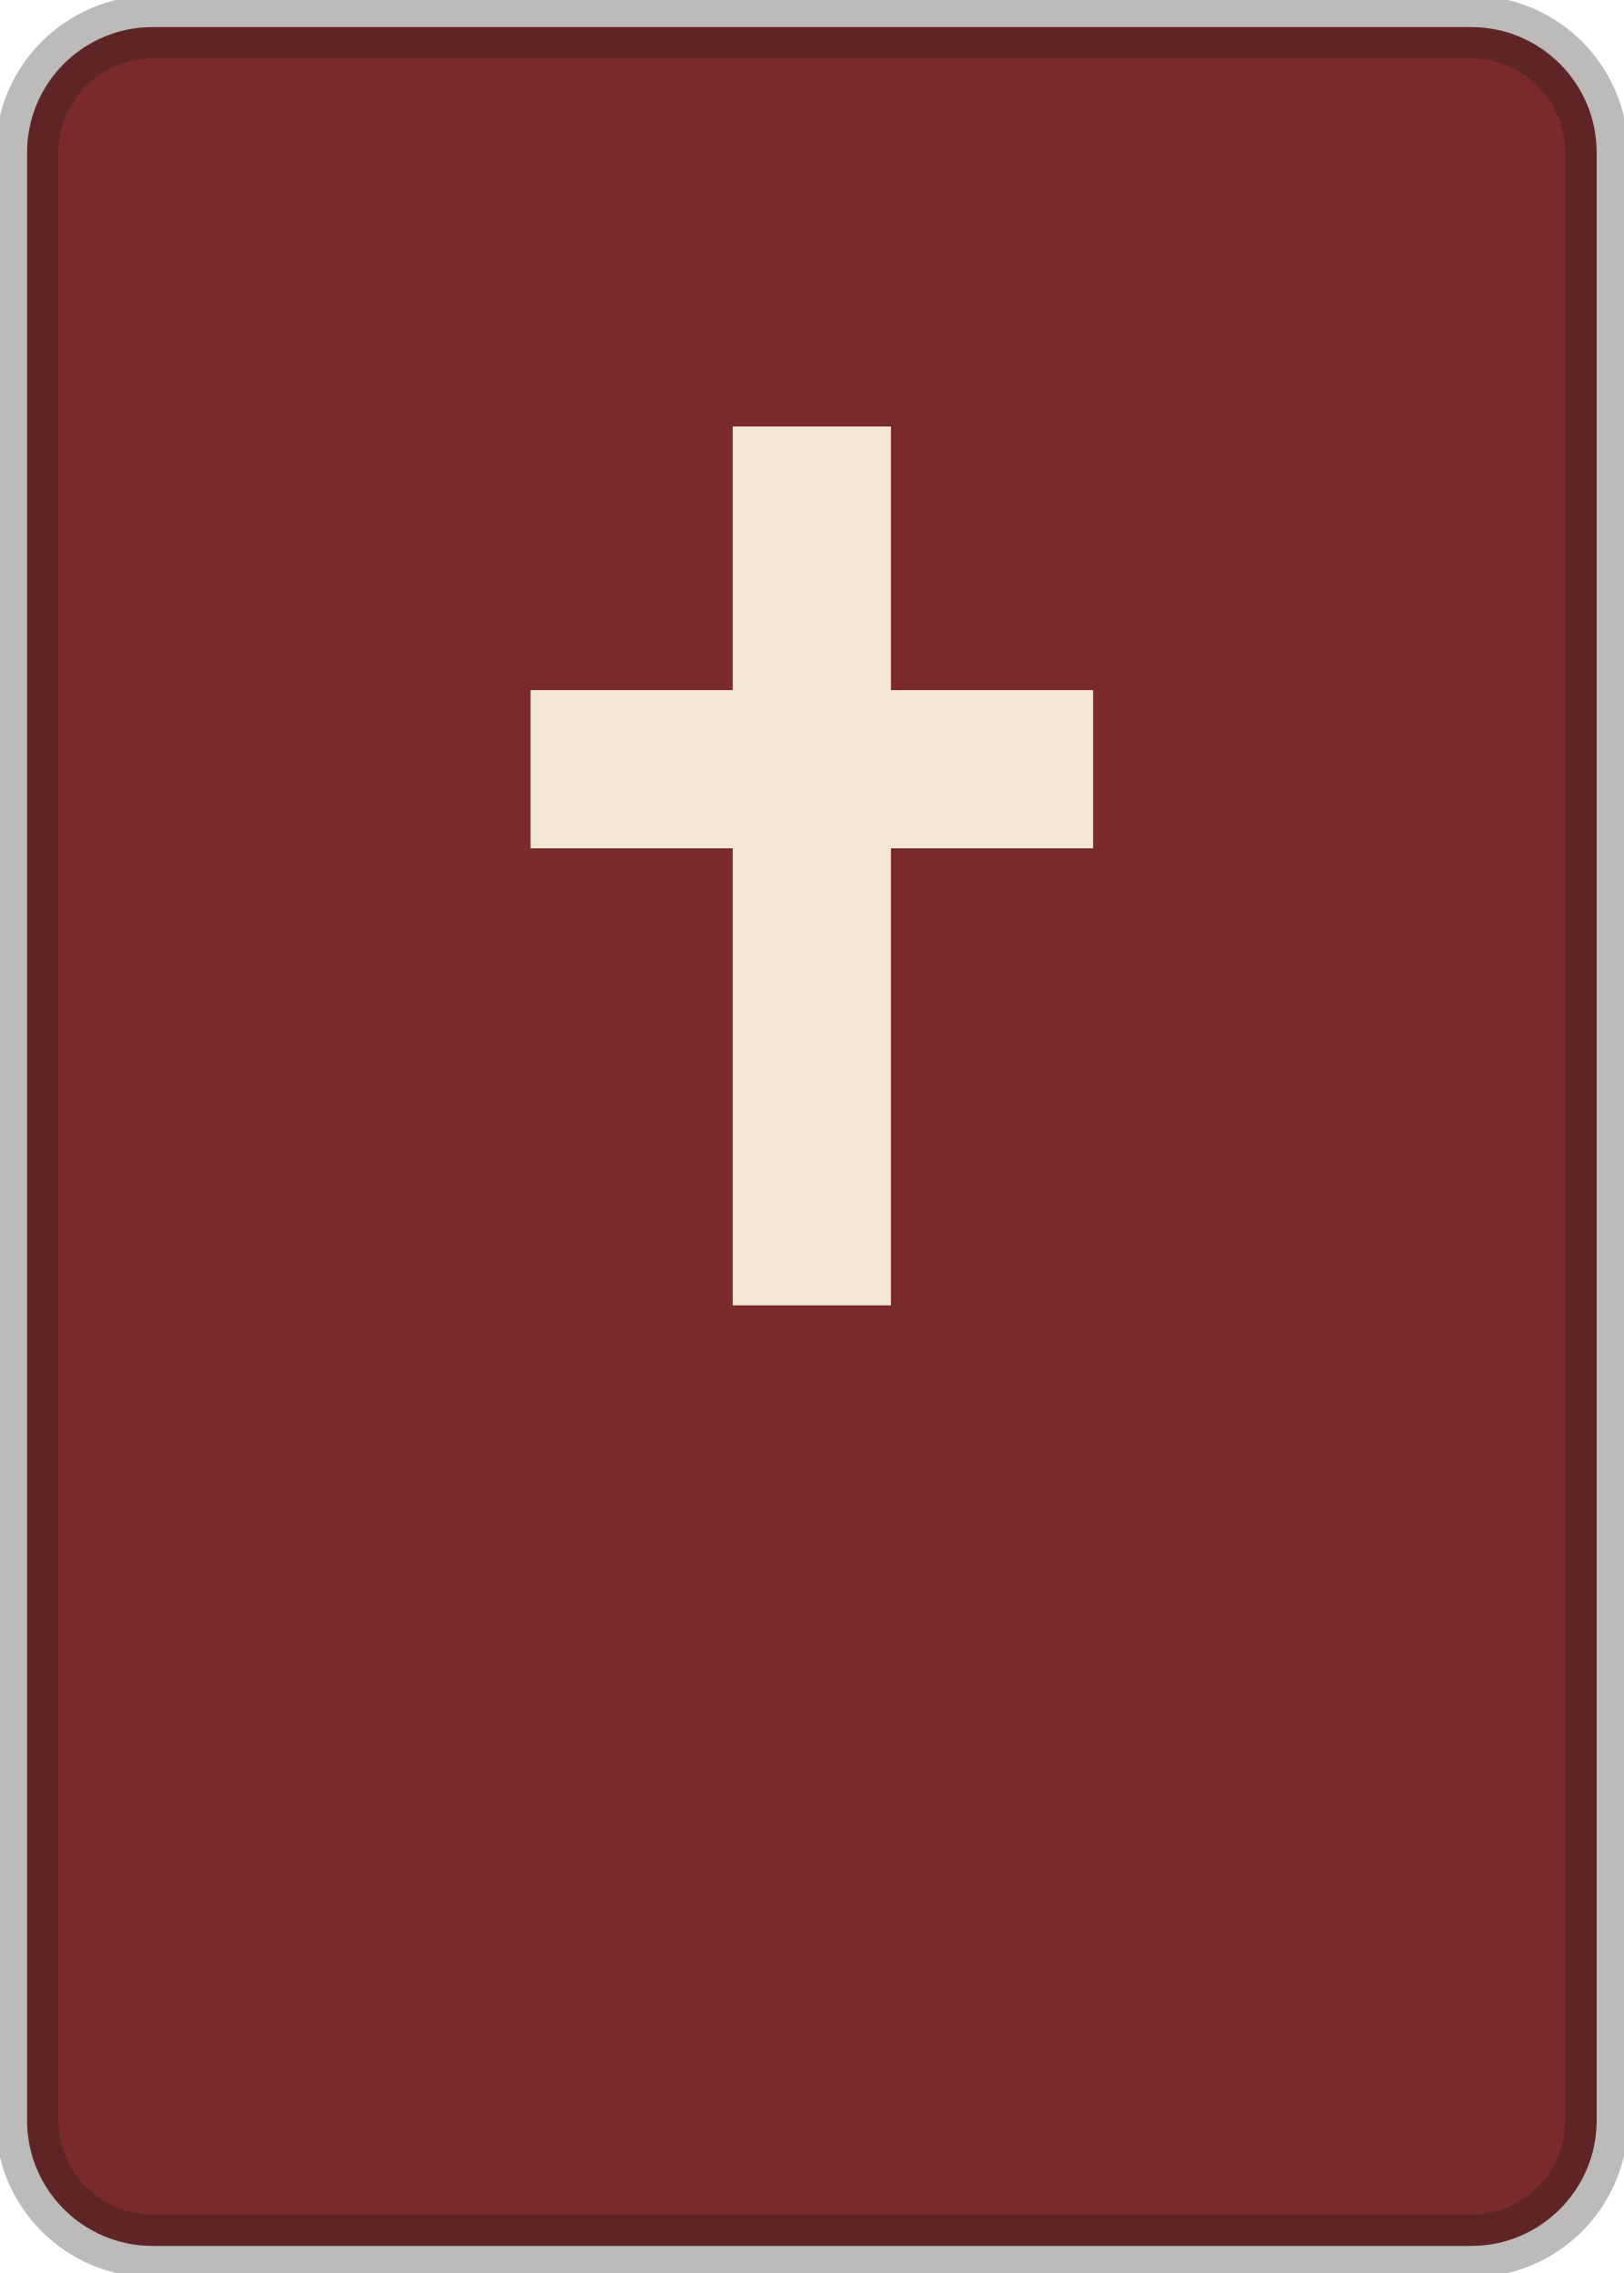
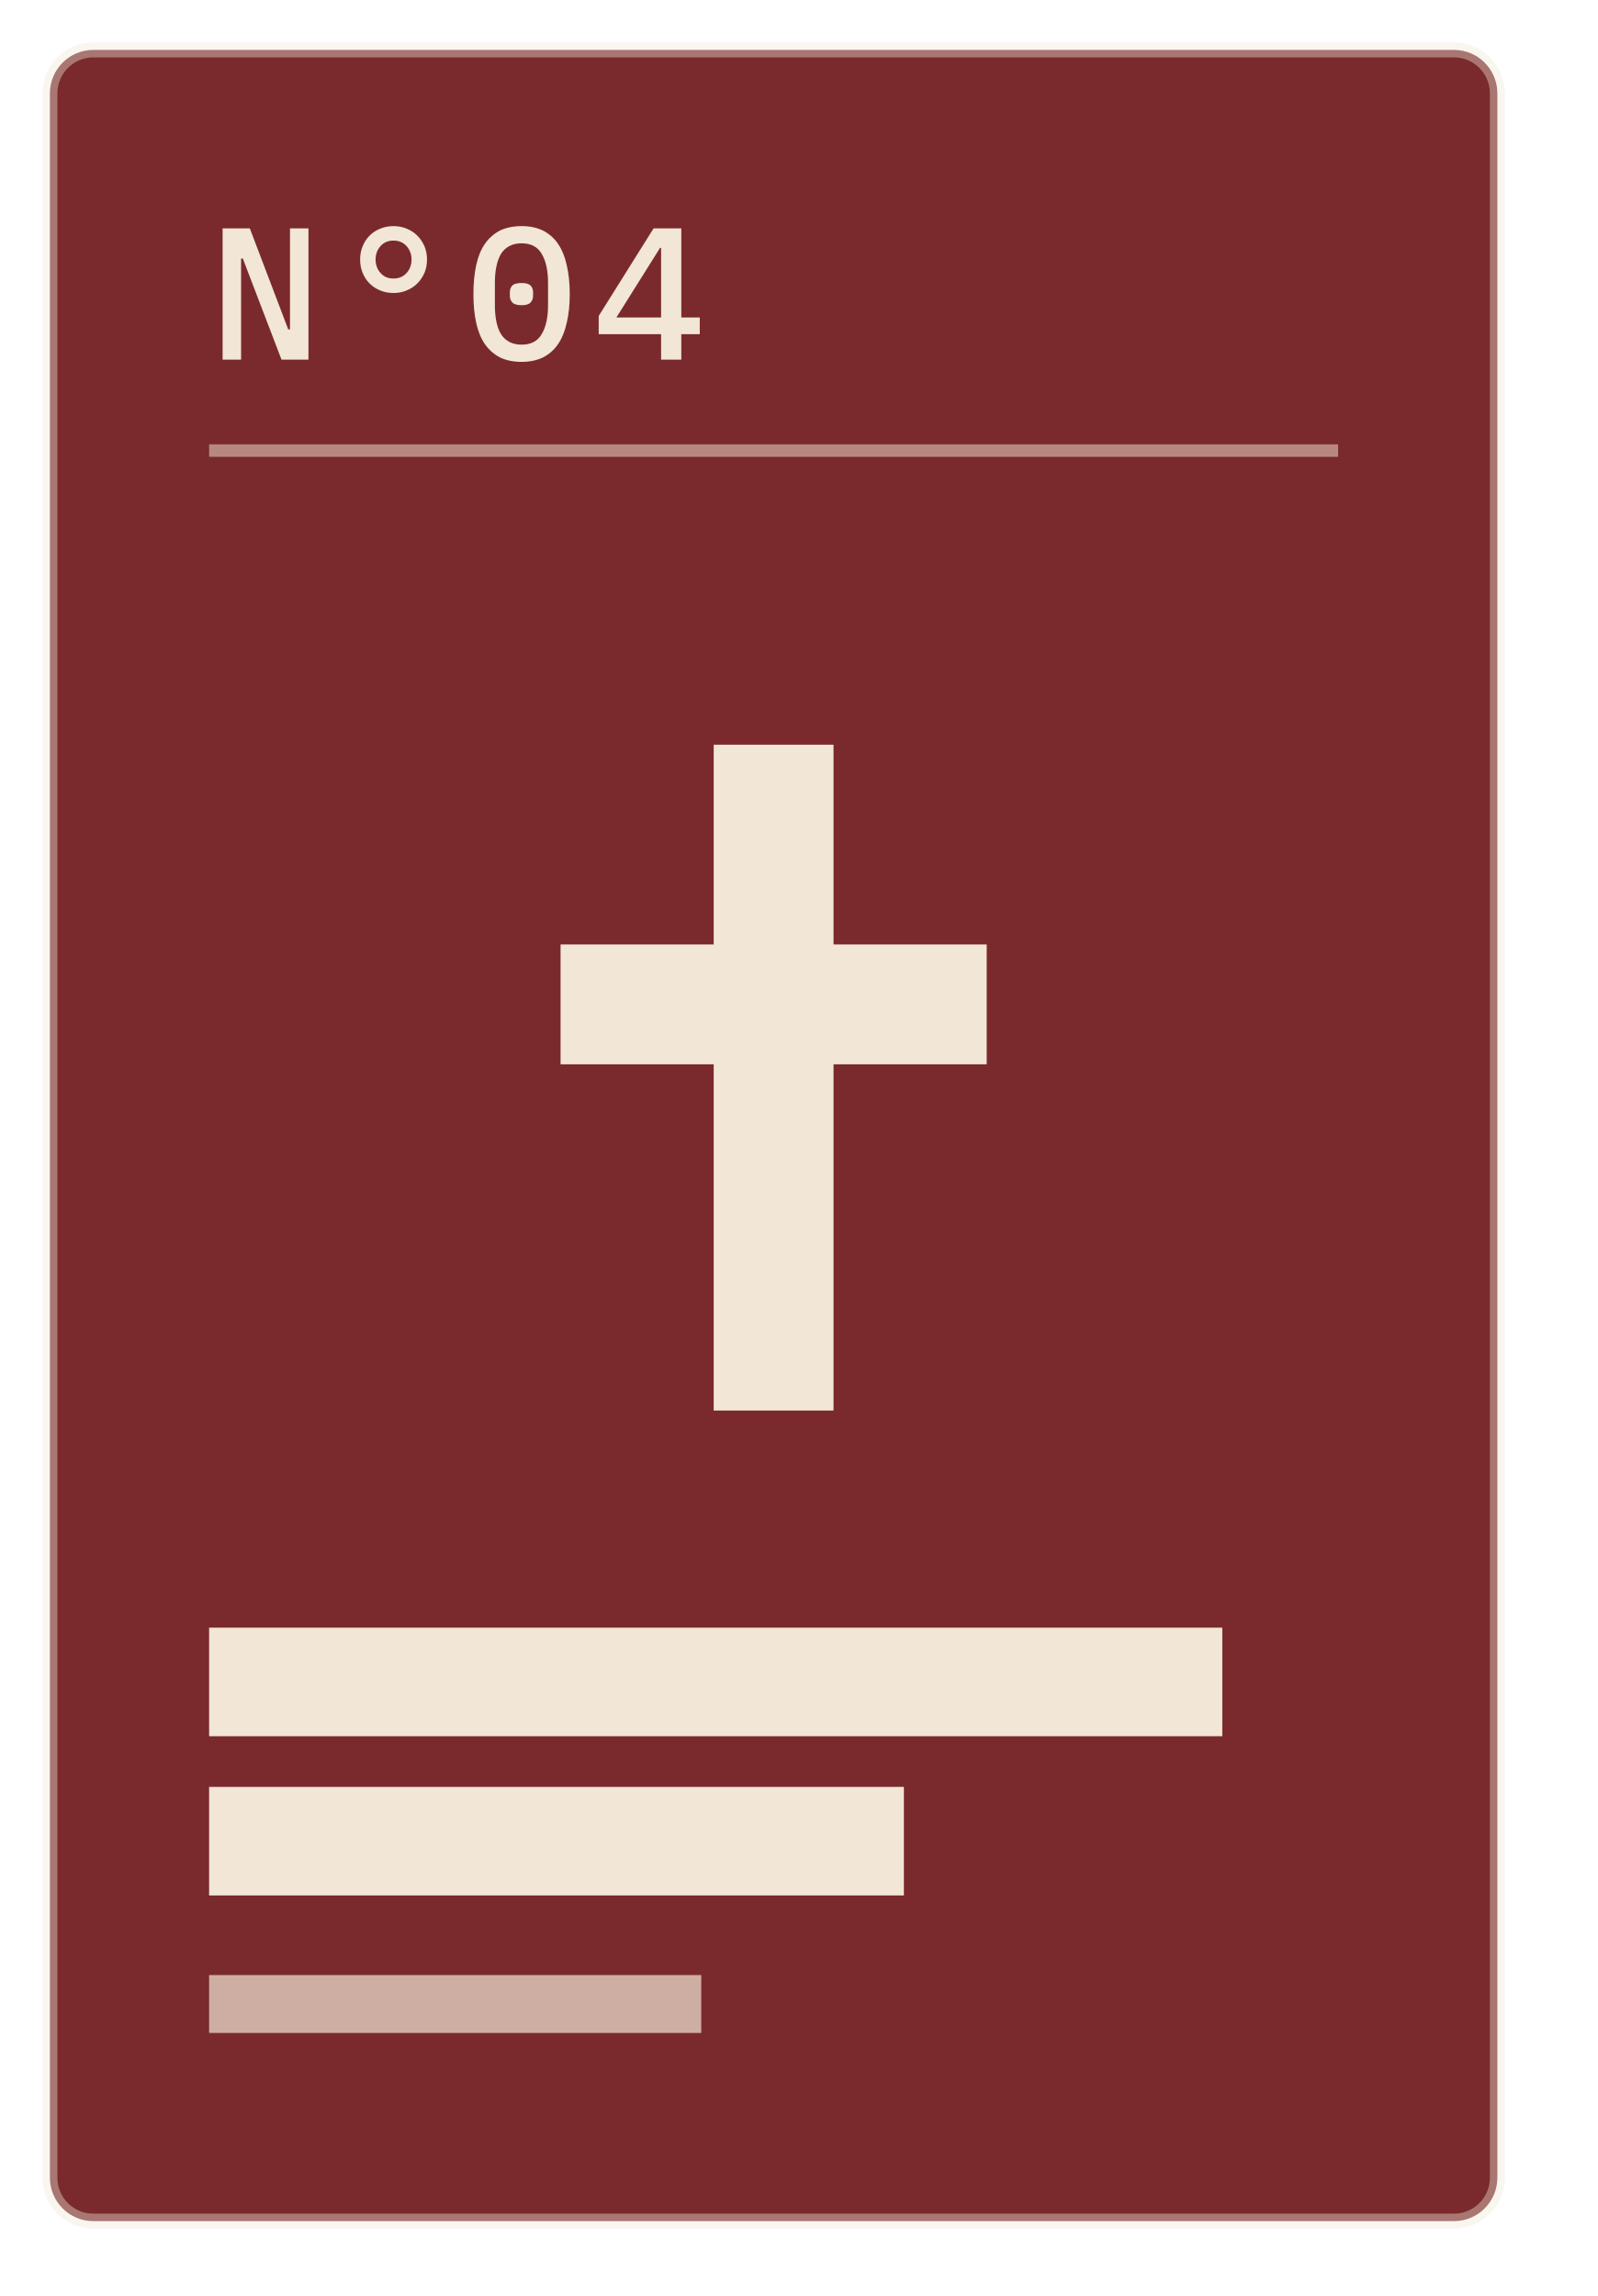
- <svg xmlns="http://www.w3.org/2000/svg" viewBox="0 0 60 84">
-   <rect x="1" y="1" width="58" height="82" rx="4.64" fill="#7a2a2c" stroke="rgba(31,27,24,0.3)" stroke-width="2.32" />
-   <rect x="27.076" y="15.76" width="5.846" height="32.480" fill="#f2e6d6" />
-   <rect x="19.606" y="25.504" width="20.787" height="5.846" fill="#f2e6d6" />
+ <svg xmlns="http://www.w3.org/2000/svg" viewBox="0 0 64 92">
+   <g>
+     <rect x="2" y="2" width="58" height="87" rx="1.74" fill="#7a2a2c" stroke="rgba(241,234,217,0.4)" stroke-width="0.6" />
+     <path d="M11.28 14.41L9.73 10.36L9.66 10.36L9.66 14.41L8.92 14.41L8.92 9.15L10.01 9.15L11.55 13.20L11.62 13.20L11.62 9.15L12.36 9.15L12.36 14.41L11.28 14.41M15.77 11.74Q15.48 11.74 15.24 11.64Q14.99 11.54 14.81 11.36Q14.63 11.18 14.53 10.93Q14.43 10.69 14.43 10.40Q14.43 10.11 14.53 9.87Q14.63 9.62 14.81 9.44Q14.99 9.26 15.24 9.16Q15.48 9.06 15.77 9.06Q16.05 9.06 16.29 9.16Q16.54 9.26 16.72 9.44Q16.90 9.62 17.01 9.87Q17.11 10.11 17.11 10.40Q17.11 10.69 17.01 10.93Q16.90 11.18 16.72 11.36Q16.54 11.54 16.29 11.64Q16.05 11.74 15.77 11.74M15.77 11.16Q16.09 11.16 16.29 10.94Q16.49 10.72 16.49 10.40Q16.49 10.08 16.29 9.86Q16.09 9.64 15.77 9.64Q15.44 9.64 15.25 9.86Q15.05 10.08 15.05 10.40Q15.05 10.72 15.25 10.94Q15.44 11.16 15.77 11.16M20.90 14.50Q20.40 14.50 20.03 14.32Q19.67 14.13 19.43 13.79Q19.19 13.44 19.08 12.93Q18.97 12.43 18.97 11.78Q18.97 11.14 19.08 10.63Q19.19 10.12 19.43 9.77Q19.67 9.43 20.03 9.24Q20.40 9.06 20.90 9.06Q21.39 9.06 21.76 9.24Q22.13 9.43 22.36 9.77Q22.60 10.12 22.71 10.63Q22.83 11.14 22.83 11.78Q22.83 12.43 22.71 12.93Q22.60 13.44 22.36 13.79Q22.13 14.13 21.76 14.32Q21.39 14.50 20.90 14.50M20.90 13.81Q21.47 13.81 21.71 13.38Q21.96 12.96 21.96 12.23L21.96 11.33Q21.96 10.60 21.71 10.18Q21.47 9.75 20.90 9.75Q20.61 9.75 20.41 9.86Q20.20 9.97 20.07 10.18Q19.95 10.39 19.89 10.68Q19.83 10.97 19.83 11.33L19.83 12.23Q19.83 12.59 19.89 12.89Q19.95 13.18 20.07 13.38Q20.20 13.59 20.41 13.70Q20.61 13.81 20.90 13.81M20.90 12.23Q20.63 12.23 20.53 12.12Q20.43 12.01 20.43 11.86L20.43 11.70Q20.43 11.55 20.53 11.44Q20.63 11.34 20.90 11.34Q21.16 11.34 21.26 11.44Q21.36 11.55 21.36 11.70L21.36 11.86Q21.36 12.01 21.26 12.12Q21.16 12.23 20.90 12.23M27.30 14.41L26.49 14.41L26.49 13.39L23.99 13.39L23.99 12.66L26.19 9.15L27.30 9.15L27.30 12.72L28.04 12.72L28.04 13.39L27.30 13.39L27.30 14.41M26.45 9.93L24.70 12.72L26.49 12.72L26.49 9.93" fill="#f2e6d6" />
+     <rect x="8.379" y="17.805" width="45.24" height="0.5" fill="#f2e6d6" opacity="0.5" />
+     <rect x="28.598" y="29.84" width="4.802" height="26.68" fill="#f2e6d6" />
+     <rect x="22.462" y="37.844" width="17.075" height="4.802" fill="#f2e6d6" />
+     <rect x="8.379" y="65.22" width="40.599" height="4.35" fill="#f2e6d6" />
+     <rect x="8.379" y="71.6" width="27.84" height="4.35" fill="#f2e6d6" />
+     <rect x="8.379" y="79.14" width="19.720" height="2.32" fill="#f2e6d6" opacity="0.7" />
+   </g>
</svg>
